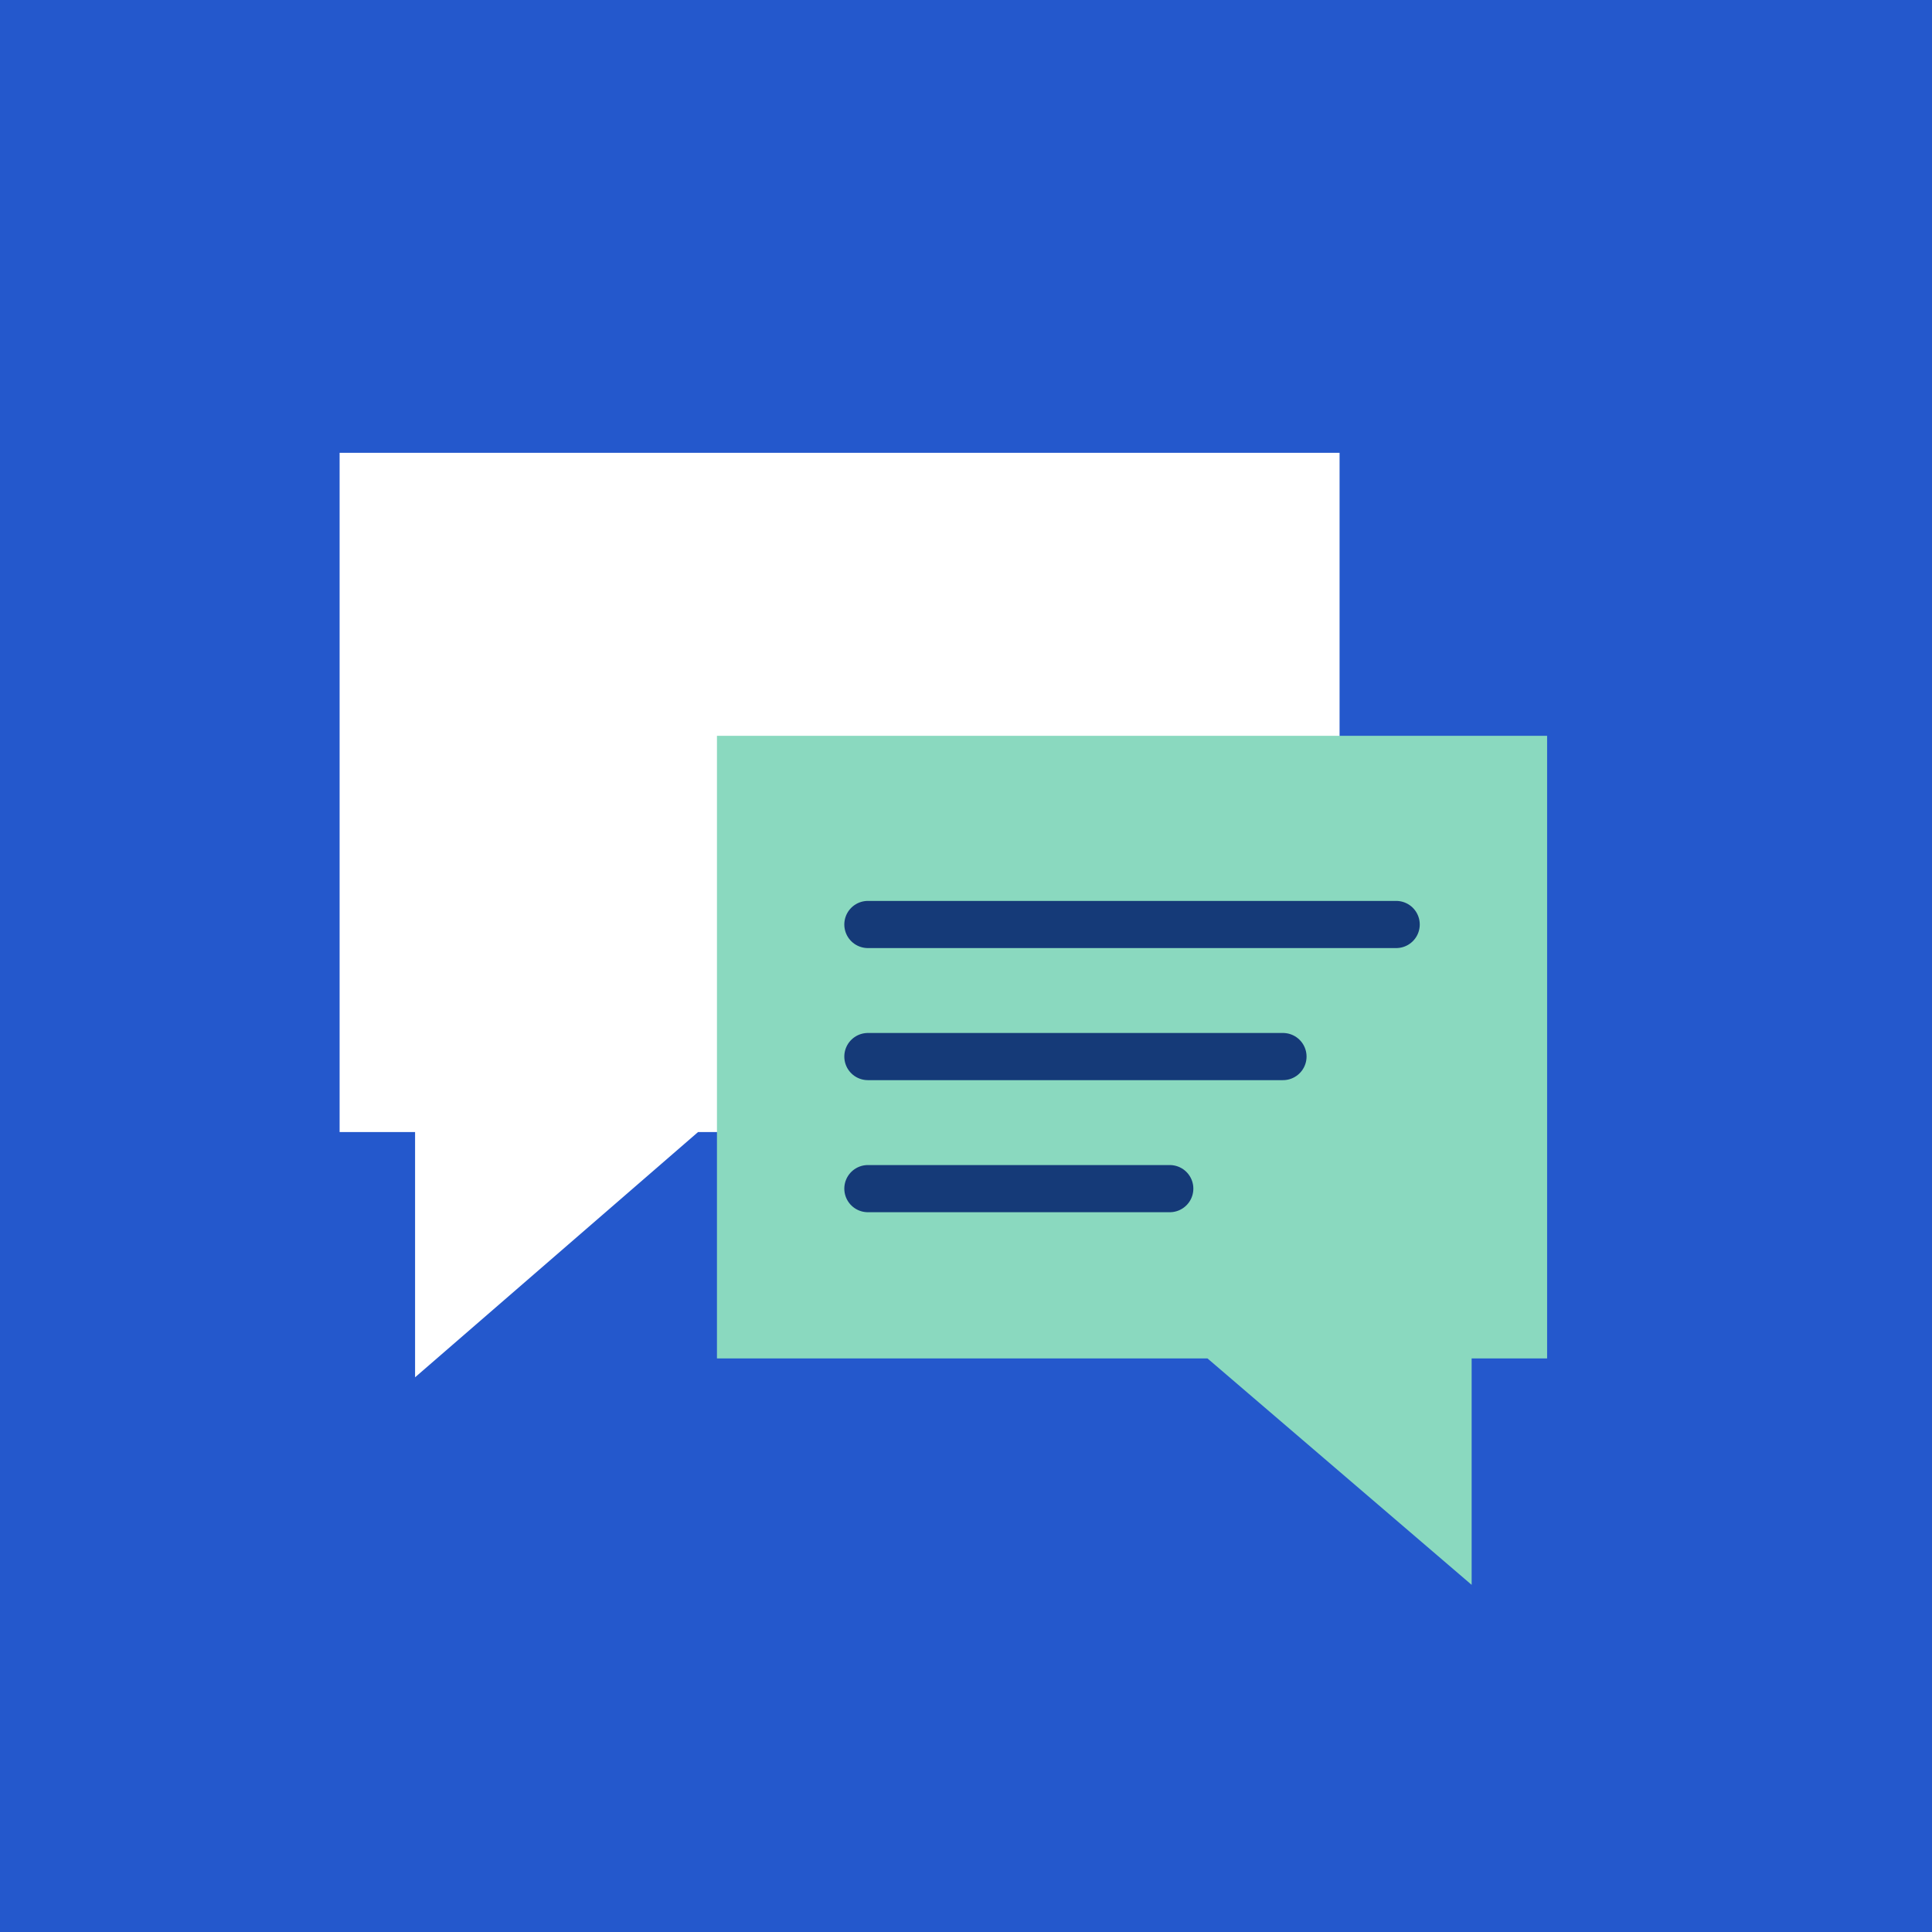
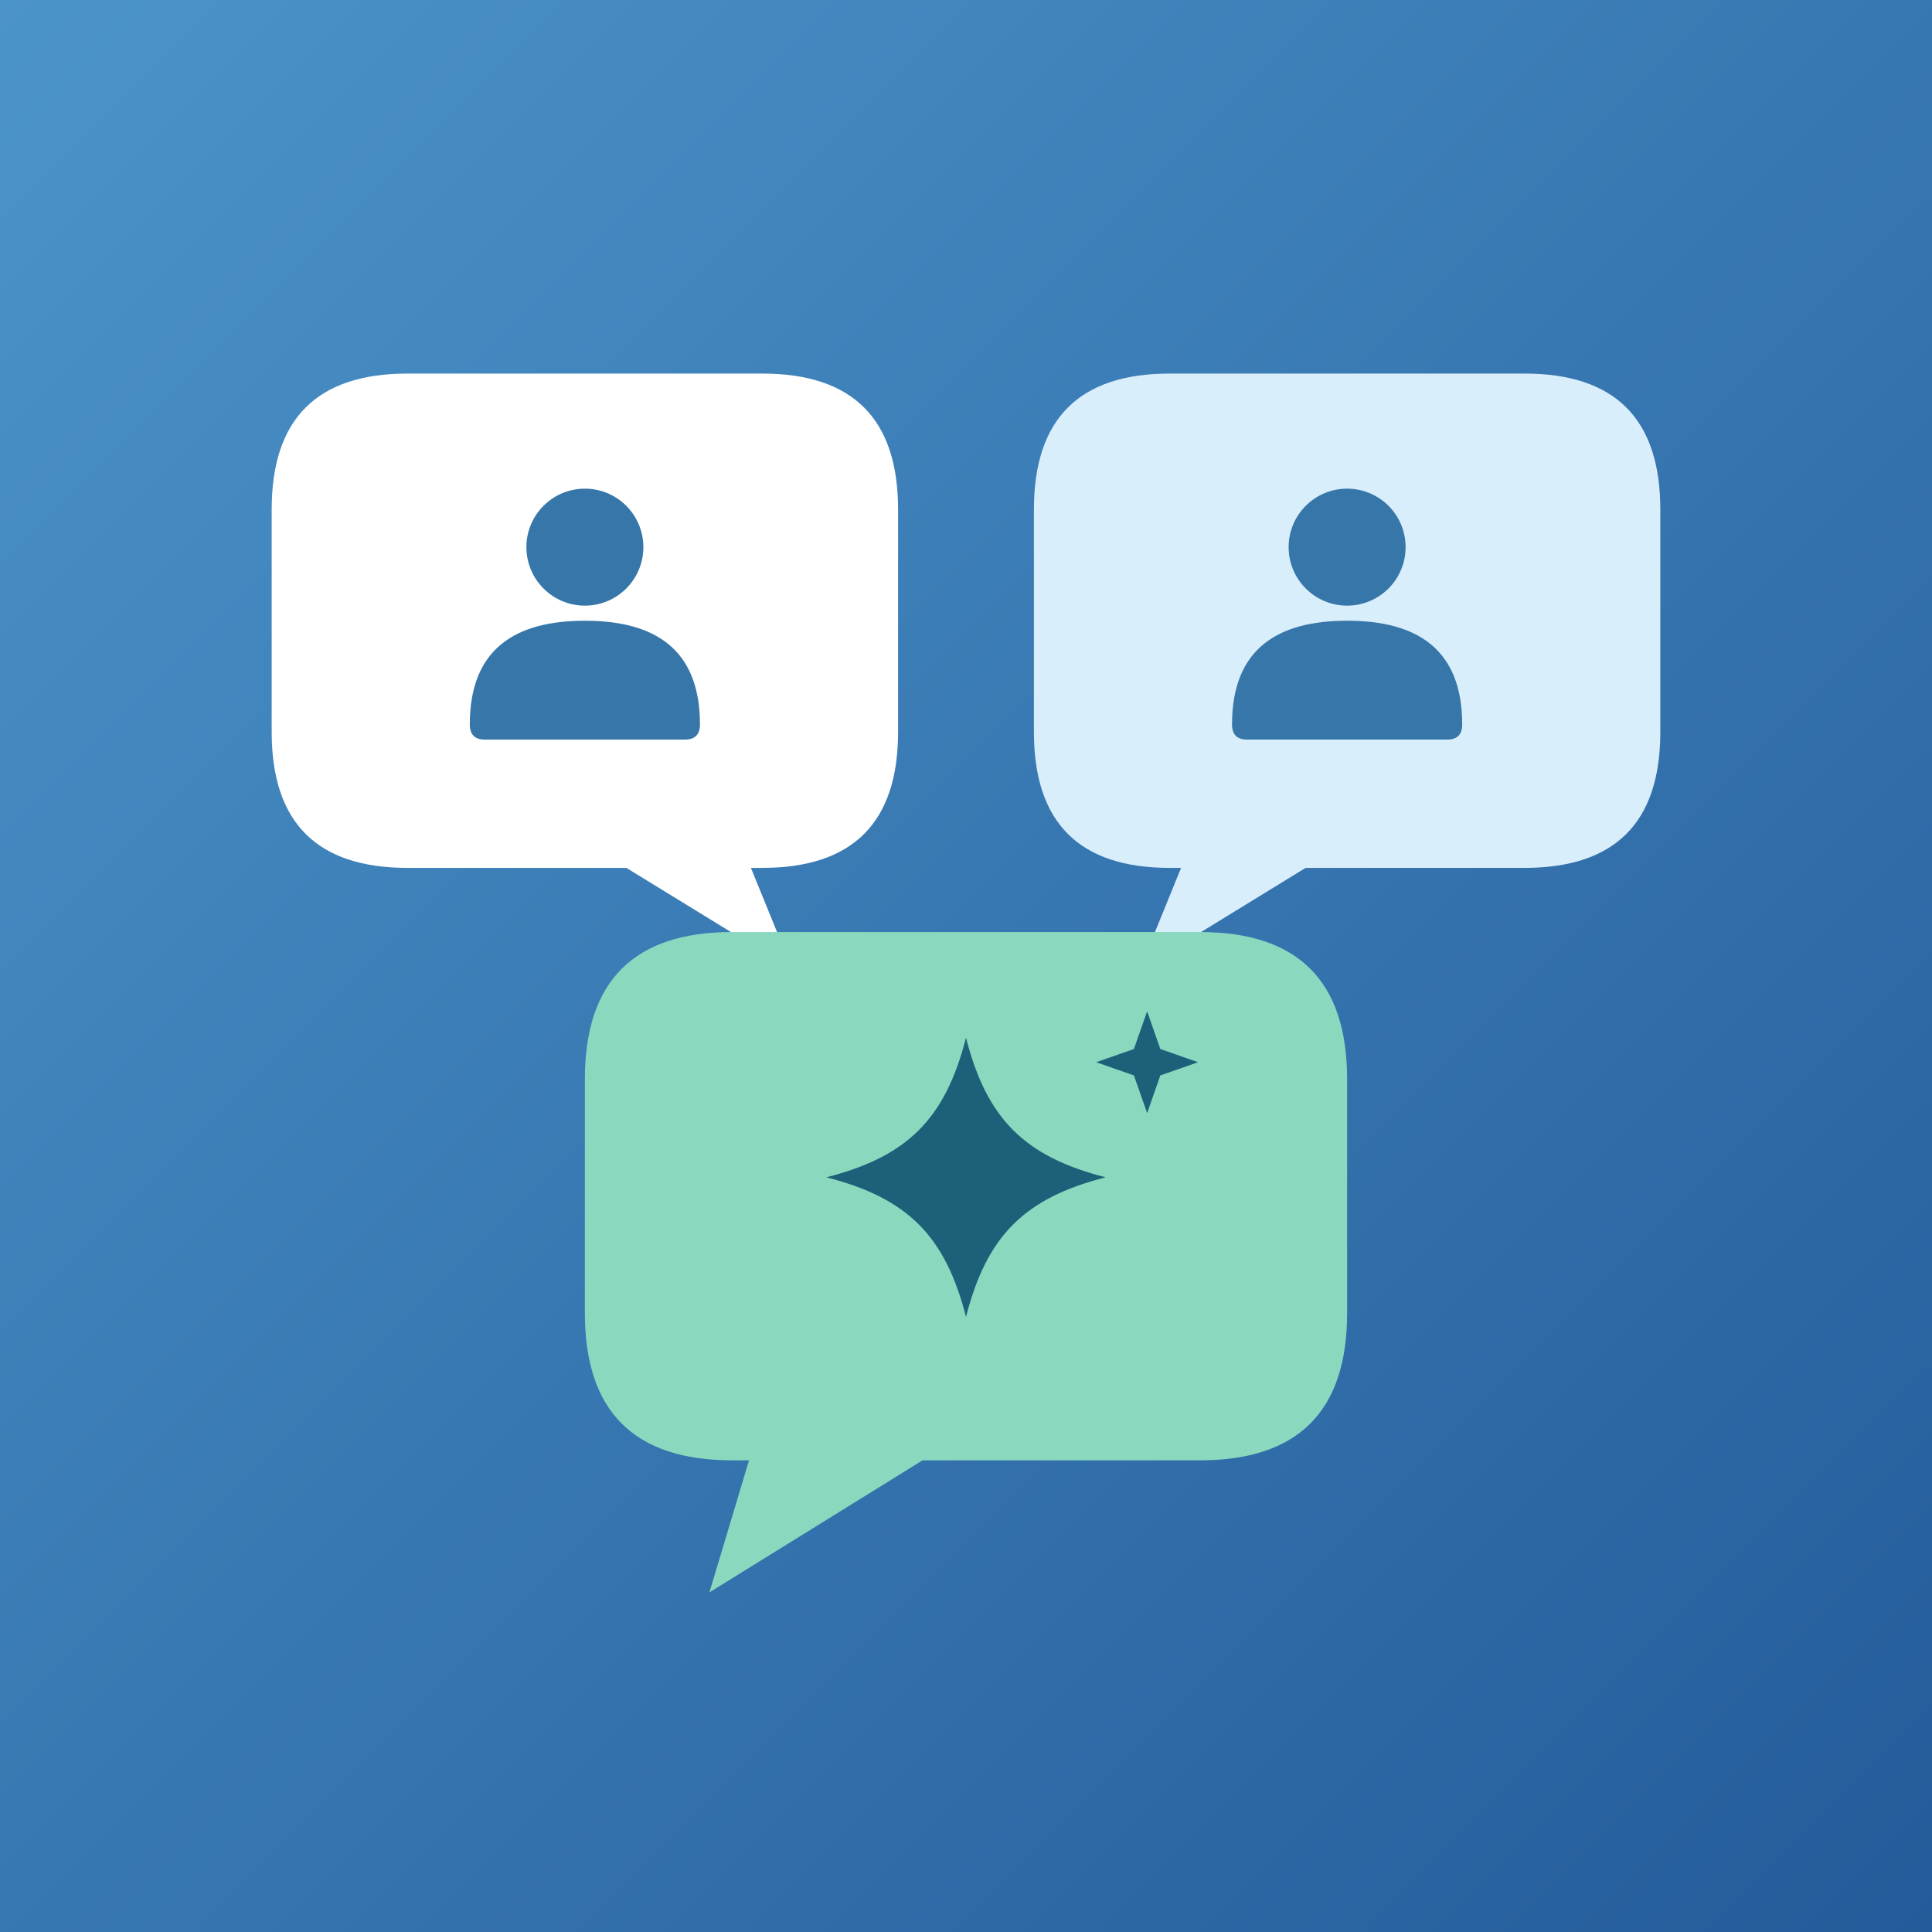
<svg xmlns="http://www.w3.org/2000/svg" width="1024" height="1024" viewBox="0 0 1024 1024">
-   <rect width="1024" height="1024" fill="#2458cc" />
-   <path d="M180 240h530v360H370l-150 130V600h-40z" fill="white" />
-   <path d="M380 390h440v330h-40v120L640 720H380z" fill="#8ad9bf" />
-   <path d="M460 490h280M460 560h220M460 630h160" stroke="#153a78" stroke-width="25" stroke-linecap="round" />
+   <defs>
+     <linearGradient id="background" x1="0" y1="0" x2="1" y2="1">
+       <stop offset="0" stop-color="#4B94C9" />
+       <stop offset="1" stop-color="#245B9A" />
+     </linearGradient>
+   </defs>
+   <rect width="1024" height="1024" fill="url(#background)" />
+   <path d="M216 198H404Q476 198 476 270V388Q476 460 404 460H398L420 514L332 460H216Q144 460 144 388V270Q144 198 216 198Z" fill="#FFFFFF" />
+   <path d="M620 198H808Q880 198 880 270V388Q880 460 808 460H692L604 514L626 460H620Q548 460 548 388V270Q548 198 620 198Z" fill="#D9EEFB" />
+   <g fill="#3776A8">
+     <circle cx="310" cy="290" r="31" />
+     <path d="M249 384C249 344 273 329 310 329S371 344 371 384Q371 392 363 392H257Q249 392 249 384Z" />
+     <circle cx="714" cy="290" r="31" />
+     <path d="M653 384C653 344 677 329 714 329S775 344 775 384Q775 392 767 392H661Q653 392 653 384Z" />
+   </g>
+   <path d="M388 494H636Q714 494 714 572V696Q714 774 636 774H489L376 844L397 774H388Q310 774 310 696V572Q310 494 388 494Z" fill="#8AD9BF" />
+   <path d="M512 550C523 593 543 613 586 624C543 635 523 655 512 698C501 655 481 635 438 624C481 613 501 593 512 550Z" fill="#1D6079" />
+   <path d="M608 536L615 556L635 563L615 570L608 590L601 570L581 563L601 556Z" fill="#1D6079" />
</svg>
